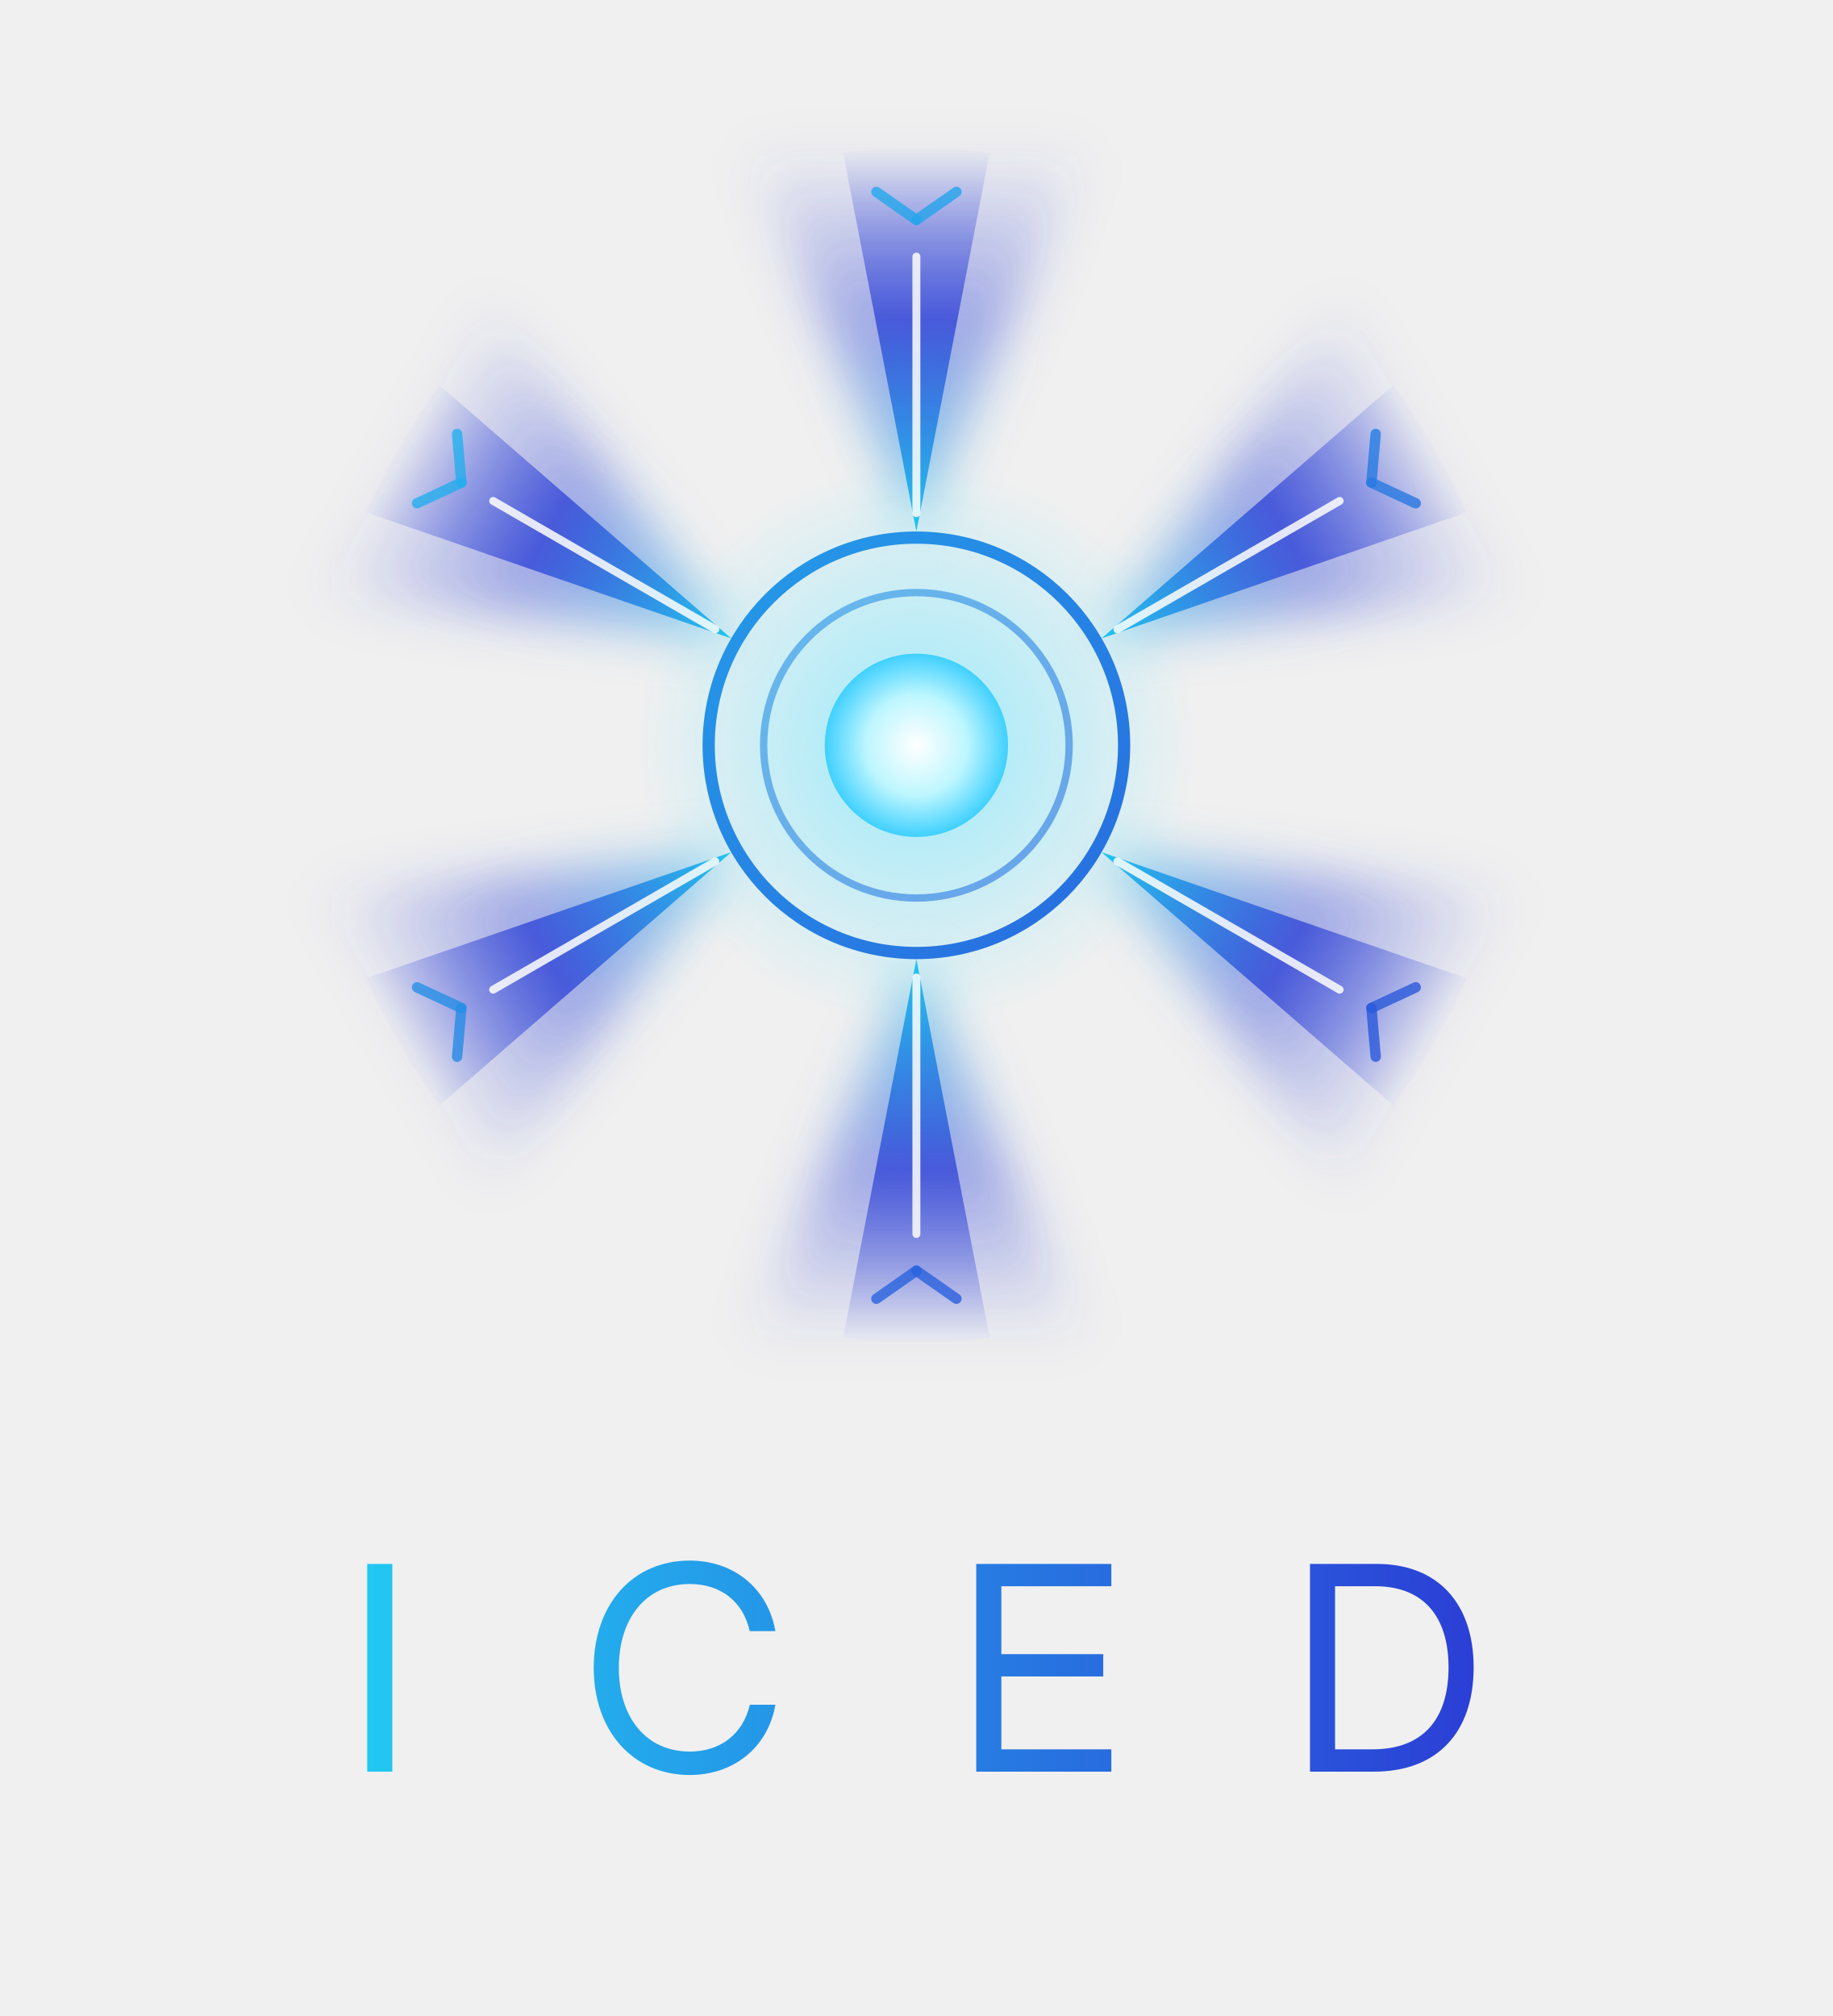
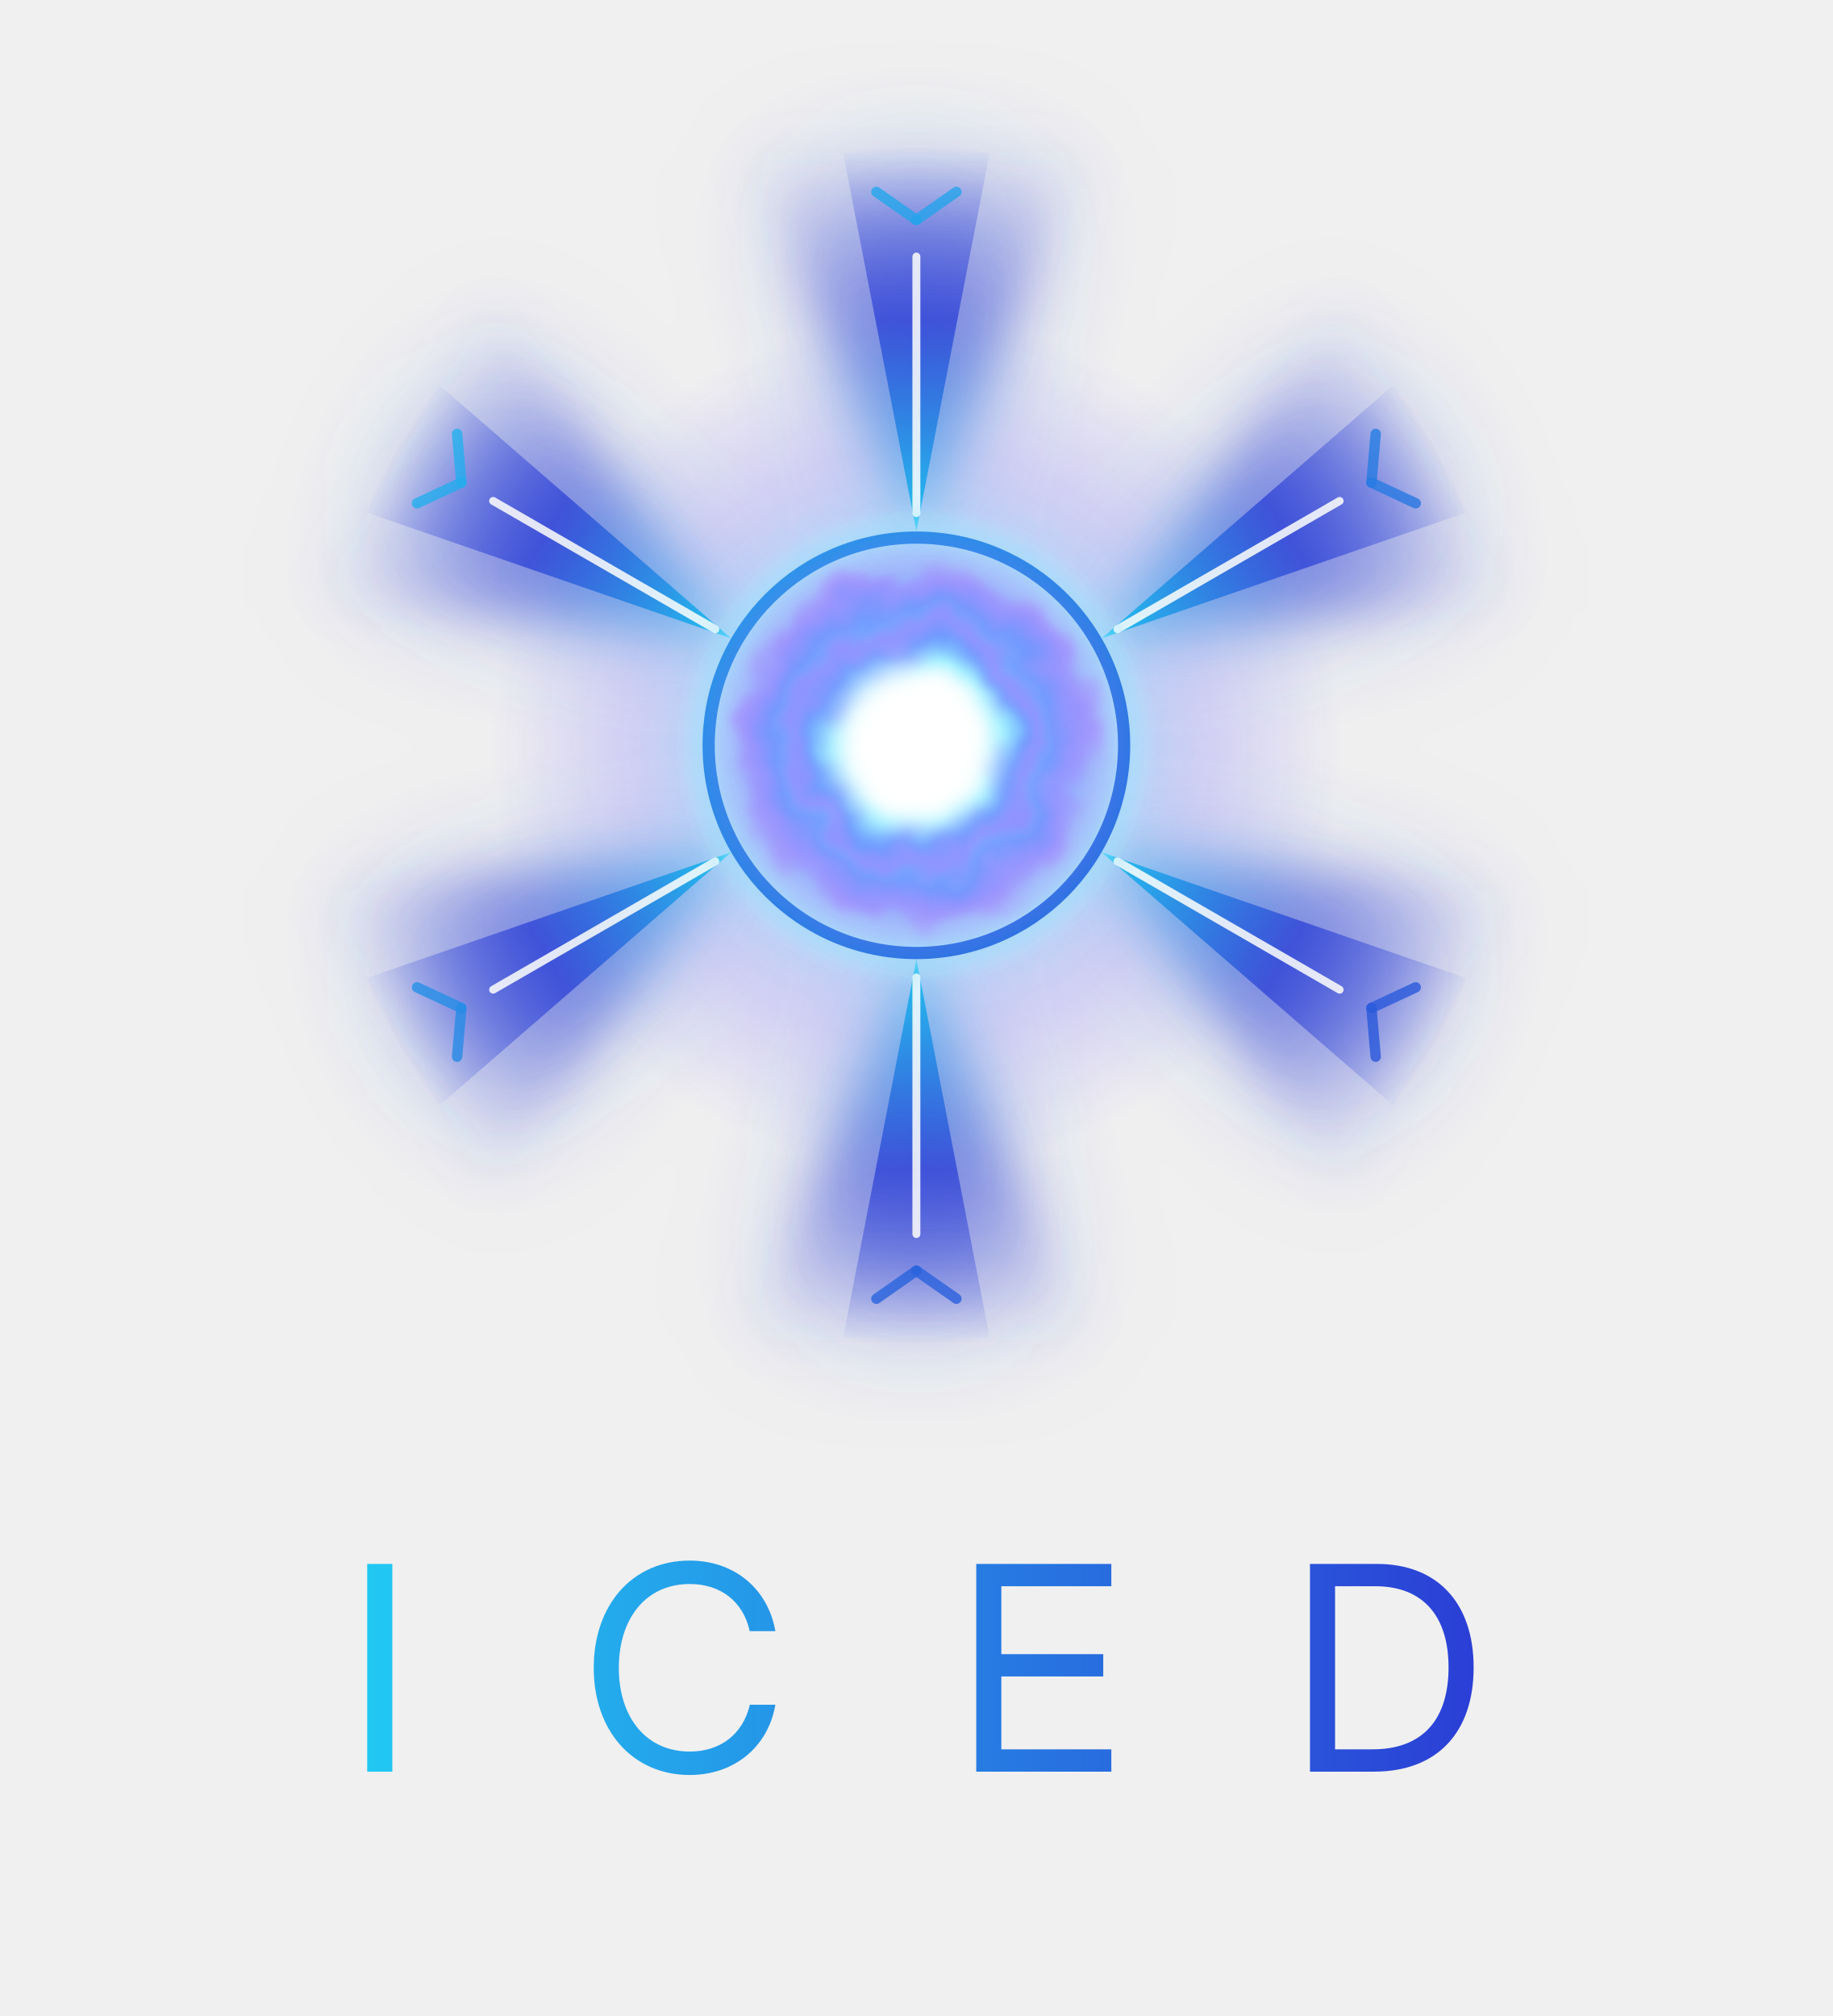
<svg xmlns="http://www.w3.org/2000/svg" viewBox="0 0 300 330" width="600" height="660">
  <defs>
    <linearGradient id="ice" gradientUnits="userSpaceOnUse" x1="-90" y1="-100" x2="90" y2="100">
      <stop offset="0" stop-color="#21C8F2" />
      <stop offset="1" stop-color="#2B3FD6" />
    </linearGradient>
    <linearGradient id="txt" x1="0" y1="0" x2="1" y2="0">
      <stop offset="0" stop-color="#21C8F2" />
      <stop offset="1" stop-color="#2B3FD6" />
    </linearGradient>
    <radialGradient id="core">
      <stop offset="0" stop-color="#FFFFFF" />
      <stop offset=".55" stop-color="#BDF6FF" />
      <stop offset="1" stop-color="#3FD0FF" />
    </radialGradient>
    <radialGradient id="glow">
      <stop offset="0" stop-color="#7FE9FF" stop-opacity=".75" />
      <stop offset="1" stop-color="#7FE9FF" stop-opacity="0" />
    </radialGradient>
  </defs>
  <g transform="translate(150 122)">
-     <filter id="soft" filterUnits="userSpaceOnUse" x="-120" y="-120" width="240" height="240">
+     <filter id="soft" filterUnits="userSpaceOnUse" x="-130" y="-130" width="260" height="260">
      <feGaussianBlur stdDeviation="4" />
    </filter>
-     <circle r="46" fill="url(#glow)" />
+     <filter id="bloom" filterUnits="userSpaceOnUse" x="-130" y="-130" width="260" height="260">
+       <feGaussianBlur stdDeviation="9" />
+     </filter>
+     <filter id="halo" filterUnits="userSpaceOnUse" x="-60" y="-60" width="120" height="120">
+       <feGaussianBlur stdDeviation="2.2" />
+     </filter>
+     <filter id="burn" filterUnits="userSpaceOnUse" x="-50" y="-50" width="100" height="100">
+       <feTurbulence type="fractalNoise" baseFrequency=".09" numOctaves="3" seed="7" result="n" />
+       <feDisplacementMap in="SourceGraphic" in2="n" scale="11" xChannelSelector="R" yChannelSelector="G" result="d" />
+       <feGaussianBlur in="d" stdDeviation=".6" />
+     </filter>
+     <radialGradient id="plasma">
+       <stop offset="0" stop-color="#FFFFFF" />
+       <stop offset=".3" stop-color="#F2FDFF" />
+       <stop offset=".52" stop-color="#8CF0FF" />
+       <stop offset=".75" stop-color="#6A8BFF" stop-opacity=".85" />
+       <stop offset=".9" stop-color="#A46CFF" stop-opacity=".5" />
+       <stop offset="1" stop-color="#B05CFF" stop-opacity="0" />
+     </radialGradient>
+     <radialGradient id="corona">
+       <stop offset="0" stop-color="#E9FDFF" stop-opacity=".95" />
+       <stop offset=".35" stop-color="#7FE9FF" stop-opacity=".6" />
+       <stop offset=".7" stop-color="#7A6BFF" stop-opacity=".22" />
+       <stop offset="1" stop-color="#7A6BFF" stop-opacity="0" />
+     </radialGradient>
+     <circle r="70" fill="url(#corona)" />
+     <g filter="url(#bloom)" opacity=".7">
+       <linearGradient id="b00" gradientUnits="userSpaceOnUse" x1="0.00" y1="-98.00" x2="0.00" y2="-35.00">
+         <stop offset="0" stop-color="#2B3FD6" stop-opacity="0" />
+         <stop offset=".45" stop-color="#2B3FD6" stop-opacity=".75" />
+         <stop offset="1" stop-color="#1FC6F0" />
+       </linearGradient>
+       <path d="M0.00 -35.00L-28.00 -98.00A98 98 0 0 1 28.00 -98.00Z" fill="url(#b00)" opacity=".55" filter="url(#soft)" />
+       <path d="M0.00 -35.00L-12.00 -97.00A98 98 0 0 1 12.00 -97.00Z" fill="url(#b00)" />
+       <path d="M0.00 -38.00L0.00 -80.00" stroke="#fff" stroke-opacity=".85" stroke-width="1.3" stroke-linecap="round" />
+       <path d="M0.00 -86.00L-6.55 -90.59" stroke="url(#ice)" stroke-width="1.7" stroke-linecap="round" opacity=".8" />
+       <path d="M0.00 -86.00L6.55 -90.59" stroke="url(#ice)" stroke-width="1.7" stroke-linecap="round" opacity=".8" />
+       <linearGradient id="b10" gradientUnits="userSpaceOnUse" x1="84.87" y1="-49.00" x2="30.31" y2="-17.50">
+         <stop offset="0" stop-color="#2B3FD6" stop-opacity="0" />
+         <stop offset=".45" stop-color="#2B3FD6" stop-opacity=".75" />
+         <stop offset="1" stop-color="#1FC6F0" />
+       </linearGradient>
+       <path d="M30.31 -17.50L70.87 -73.25A98 98 0 0 1 98.87 -24.75Z" fill="url(#b10)" opacity=".55" filter="url(#soft)" />
+       <path d="M30.31 -17.50L78.00 -58.89A98 98 0 0 1 90.00 -38.11Z" fill="url(#b10)" />
+       <path d="M32.91 -19.00L69.28 -40.00" stroke="#fff" stroke-opacity=".85" stroke-width="1.3" stroke-linecap="round" />
+       <path d="M74.48 -43.00L75.18 -50.97" stroke="url(#ice)" stroke-width="1.7" stroke-linecap="round" opacity=".8" />
+       <path d="M74.48 -43.00L81.73 -39.62" stroke="url(#ice)" stroke-width="1.7" stroke-linecap="round" opacity=".8" />
+       <linearGradient id="b20" gradientUnits="userSpaceOnUse" x1="84.87" y1="49.00" x2="30.31" y2="17.50">
+         <stop offset="0" stop-color="#2B3FD6" stop-opacity="0" />
+         <stop offset=".45" stop-color="#2B3FD6" stop-opacity=".75" />
+         <stop offset="1" stop-color="#1FC6F0" />
+       </linearGradient>
+       <path d="M30.31 17.50L98.87 24.75A98 98 0 0 1 70.87 73.25Z" fill="url(#b20)" opacity=".55" filter="url(#soft)" />
+       <path d="M30.31 17.50L90.00 38.11A98 98 0 0 1 78.00 58.89Z" fill="url(#b20)" />
+       <path d="M32.91 19.00L69.28 40.00" stroke="#fff" stroke-opacity=".85" stroke-width="1.3" stroke-linecap="round" />
+       <path d="M74.48 43.00L81.73 39.62" stroke="url(#ice)" stroke-width="1.7" stroke-linecap="round" opacity=".8" />
+       <path d="M74.48 43.00L75.18 50.97" stroke="url(#ice)" stroke-width="1.7" stroke-linecap="round" opacity=".8" />
+       <linearGradient id="b30" gradientUnits="userSpaceOnUse" x1="0.00" y1="98.00" x2="0.00" y2="35.00">
+         <stop offset="0" stop-color="#2B3FD6" stop-opacity="0" />
+         <stop offset=".45" stop-color="#2B3FD6" stop-opacity=".75" />
+         <stop offset="1" stop-color="#1FC6F0" />
+       </linearGradient>
+       <path d="M0.00 35.00L28.00 98.00A98 98 0 0 1 -28.00 98.00Z" fill="url(#b30)" opacity=".55" filter="url(#soft)" />
+       <path d="M0.00 35.00L12.00 97.00A98 98 0 0 1 -12.00 97.00Z" fill="url(#b30)" />
+       <path d="M0.00 38.00L0.00 80.00" stroke="#fff" stroke-opacity=".85" stroke-width="1.3" stroke-linecap="round" />
+       <path d="M0.00 86.00L6.55 90.59" stroke="url(#ice)" stroke-width="1.7" stroke-linecap="round" opacity=".8" />
+       <path d="M0.00 86.00L-6.55 90.59" stroke="url(#ice)" stroke-width="1.7" stroke-linecap="round" opacity=".8" />
+       <linearGradient id="b40" gradientUnits="userSpaceOnUse" x1="-84.87" y1="49.00" x2="-30.31" y2="17.50">
+         <stop offset="0" stop-color="#2B3FD6" stop-opacity="0" />
+         <stop offset=".45" stop-color="#2B3FD6" stop-opacity=".75" />
+         <stop offset="1" stop-color="#1FC6F0" />
+       </linearGradient>
+       <path d="M-30.31 17.50L-70.87 73.25A98 98 0 0 1 -98.87 24.75Z" fill="url(#b40)" opacity=".55" filter="url(#soft)" />
+       <path d="M-30.31 17.50L-78.00 58.89A98 98 0 0 1 -90.00 38.11Z" fill="url(#b40)" />
+       <path d="M-32.91 19.00L-69.28 40.00" stroke="#fff" stroke-opacity=".85" stroke-width="1.3" stroke-linecap="round" />
+       <path d="M-74.48 43.00L-75.18 50.97" stroke="url(#ice)" stroke-width="1.7" stroke-linecap="round" opacity=".8" />
+       <path d="M-74.48 43.00L-81.73 39.62" stroke="url(#ice)" stroke-width="1.7" stroke-linecap="round" opacity=".8" />
+       <linearGradient id="b50" gradientUnits="userSpaceOnUse" x1="-84.87" y1="-49.00" x2="-30.31" y2="-17.50">
+         <stop offset="0" stop-color="#2B3FD6" stop-opacity="0" />
+         <stop offset=".45" stop-color="#2B3FD6" stop-opacity=".75" />
+         <stop offset="1" stop-color="#1FC6F0" />
+       </linearGradient>
+       <path d="M-30.31 -17.50L-98.87 -24.75A98 98 0 0 1 -70.87 -73.25Z" fill="url(#b50)" opacity=".55" filter="url(#soft)" />
+       <path d="M-30.31 -17.50L-90.00 -38.11A98 98 0 0 1 -78.00 -58.89Z" fill="url(#b50)" />
+       <path d="M-32.91 -19.00L-69.28 -40.00" stroke="#fff" stroke-opacity=".85" stroke-width="1.3" stroke-linecap="round" />
+       <path d="M-74.48 -43.00L-81.73 -39.62" stroke="url(#ice)" stroke-width="1.7" stroke-linecap="round" opacity=".8" />
+       <path d="M-74.48 -43.00L-75.18 -50.97" stroke="url(#ice)" stroke-width="1.7" stroke-linecap="round" opacity=".8" />
+     </g>
    <linearGradient id="b00" gradientUnits="userSpaceOnUse" x1="0.00" y1="-98.00" x2="0.00" y2="-35.00">
      <stop offset="0" stop-color="#2B3FD6" stop-opacity="0" />
      <stop offset=".45" stop-color="#2B3FD6" stop-opacity=".75" />
      <stop offset="1" stop-color="#1FC6F0" />
    </linearGradient>
    <path d="M0.00 -35.00L-28.00 -98.00A98 98 0 0 1 28.00 -98.00Z" fill="url(#b00)" opacity=".55" filter="url(#soft)" />
    <path d="M0.00 -35.00L-12.00 -97.00A98 98 0 0 1 12.00 -97.00Z" fill="url(#b00)" />
    <path d="M0.00 -38.00L0.00 -80.00" stroke="#fff" stroke-opacity=".85" stroke-width="1.3" stroke-linecap="round" />
    <path d="M0.00 -86.00L-6.55 -90.59" stroke="url(#ice)" stroke-width="1.7" stroke-linecap="round" opacity=".8" />
    <path d="M0.00 -86.00L6.55 -90.59" stroke="url(#ice)" stroke-width="1.7" stroke-linecap="round" opacity=".8" />
    <linearGradient id="b10" gradientUnits="userSpaceOnUse" x1="84.87" y1="-49.00" x2="30.31" y2="-17.50">
      <stop offset="0" stop-color="#2B3FD6" stop-opacity="0" />
      <stop offset=".45" stop-color="#2B3FD6" stop-opacity=".75" />
      <stop offset="1" stop-color="#1FC6F0" />
    </linearGradient>
    <path d="M30.31 -17.50L70.87 -73.25A98 98 0 0 1 98.87 -24.75Z" fill="url(#b10)" opacity=".55" filter="url(#soft)" />
    <path d="M30.31 -17.50L78.00 -58.89A98 98 0 0 1 90.00 -38.11Z" fill="url(#b10)" />
    <path d="M32.91 -19.00L69.28 -40.00" stroke="#fff" stroke-opacity=".85" stroke-width="1.3" stroke-linecap="round" />
    <path d="M74.48 -43.00L75.18 -50.97" stroke="url(#ice)" stroke-width="1.7" stroke-linecap="round" opacity=".8" />
    <path d="M74.48 -43.00L81.73 -39.62" stroke="url(#ice)" stroke-width="1.7" stroke-linecap="round" opacity=".8" />
    <linearGradient id="b20" gradientUnits="userSpaceOnUse" x1="84.87" y1="49.00" x2="30.31" y2="17.50">
      <stop offset="0" stop-color="#2B3FD6" stop-opacity="0" />
      <stop offset=".45" stop-color="#2B3FD6" stop-opacity=".75" />
      <stop offset="1" stop-color="#1FC6F0" />
    </linearGradient>
    <path d="M30.31 17.50L98.87 24.75A98 98 0 0 1 70.87 73.25Z" fill="url(#b20)" opacity=".55" filter="url(#soft)" />
    <path d="M30.31 17.50L90.00 38.11A98 98 0 0 1 78.00 58.89Z" fill="url(#b20)" />
    <path d="M32.91 19.00L69.28 40.00" stroke="#fff" stroke-opacity=".85" stroke-width="1.3" stroke-linecap="round" />
    <path d="M74.48 43.00L81.73 39.62" stroke="url(#ice)" stroke-width="1.7" stroke-linecap="round" opacity=".8" />
    <path d="M74.48 43.00L75.18 50.97" stroke="url(#ice)" stroke-width="1.7" stroke-linecap="round" opacity=".8" />
    <linearGradient id="b30" gradientUnits="userSpaceOnUse" x1="0.00" y1="98.00" x2="0.00" y2="35.00">
      <stop offset="0" stop-color="#2B3FD6" stop-opacity="0" />
      <stop offset=".45" stop-color="#2B3FD6" stop-opacity=".75" />
      <stop offset="1" stop-color="#1FC6F0" />
    </linearGradient>
    <path d="M0.00 35.00L28.00 98.00A98 98 0 0 1 -28.00 98.00Z" fill="url(#b30)" opacity=".55" filter="url(#soft)" />
    <path d="M0.00 35.00L12.00 97.00A98 98 0 0 1 -12.00 97.00Z" fill="url(#b30)" />
    <path d="M0.00 38.00L0.00 80.00" stroke="#fff" stroke-opacity=".85" stroke-width="1.3" stroke-linecap="round" />
    <path d="M0.00 86.00L6.55 90.59" stroke="url(#ice)" stroke-width="1.7" stroke-linecap="round" opacity=".8" />
    <path d="M0.00 86.00L-6.55 90.59" stroke="url(#ice)" stroke-width="1.7" stroke-linecap="round" opacity=".8" />
    <linearGradient id="b40" gradientUnits="userSpaceOnUse" x1="-84.87" y1="49.00" x2="-30.31" y2="17.50">
      <stop offset="0" stop-color="#2B3FD6" stop-opacity="0" />
      <stop offset=".45" stop-color="#2B3FD6" stop-opacity=".75" />
      <stop offset="1" stop-color="#1FC6F0" />
    </linearGradient>
    <path d="M-30.31 17.50L-70.87 73.25A98 98 0 0 1 -98.87 24.75Z" fill="url(#b40)" opacity=".55" filter="url(#soft)" />
    <path d="M-30.31 17.50L-78.00 58.89A98 98 0 0 1 -90.00 38.11Z" fill="url(#b40)" />
    <path d="M-32.91 19.00L-69.28 40.00" stroke="#fff" stroke-opacity=".85" stroke-width="1.3" stroke-linecap="round" />
    <path d="M-74.48 43.00L-75.18 50.97" stroke="url(#ice)" stroke-width="1.7" stroke-linecap="round" opacity=".8" />
    <path d="M-74.48 43.00L-81.73 39.62" stroke="url(#ice)" stroke-width="1.7" stroke-linecap="round" opacity=".8" />
    <linearGradient id="b50" gradientUnits="userSpaceOnUse" x1="-84.87" y1="-49.00" x2="-30.31" y2="-17.50">
      <stop offset="0" stop-color="#2B3FD6" stop-opacity="0" />
      <stop offset=".45" stop-color="#2B3FD6" stop-opacity=".75" />
      <stop offset="1" stop-color="#1FC6F0" />
    </linearGradient>
    <path d="M-30.31 -17.50L-98.87 -24.75A98 98 0 0 1 -70.87 -73.25Z" fill="url(#b50)" opacity=".55" filter="url(#soft)" />
    <path d="M-30.31 -17.50L-90.00 -38.11A98 98 0 0 1 -78.00 -58.89Z" fill="url(#b50)" />
    <path d="M-32.91 -19.00L-69.28 -40.00" stroke="#fff" stroke-opacity=".85" stroke-width="1.3" stroke-linecap="round" />
    <path d="M-74.48 -43.00L-81.73 -39.62" stroke="url(#ice)" stroke-width="1.7" stroke-linecap="round" opacity=".8" />
    <path d="M-74.48 -43.00L-75.18 -50.97" stroke="url(#ice)" stroke-width="1.7" stroke-linecap="round" opacity=".8" />
+     <circle r="34" fill="none" stroke="#9FF2FF" stroke-width="5" opacity=".7" filter="url(#halo)" />
    <circle r="34" fill="none" stroke="url(#ice)" stroke-width="2" />
-     <circle r="25" fill="none" stroke="url(#ice)" stroke-width="1.2" opacity=".6" />
-     <circle r="15" fill="url(#core)" />
+     <circle r="33" fill="url(#plasma)" filter="url(#soft)" opacity=".9" />
+     <circle r="30" fill="url(#plasma)" filter="url(#burn)" opacity=".85" />
+     <circle r="22" fill="url(#plasma)" filter="url(#burn)" />
+     <circle r="13" fill="#fff" filter="url(#halo)" />
  </g>
  <path fill="url(#txt)" transform="translate(56.73 290)" d="M7.485 -34.0H3.377V0.0H7.485ZM56.178 0.548C63.297 0.548 68.956 -3.879 70.188 -10.953H66.012C64.849 -6.024 61.084 -3.286 56.178 -3.286C49.012 -3.286 44.563 -8.899 44.563 -16.977C44.563 -25.101 49.012 -30.714 56.178 -30.714C61.129 -30.714 64.894 -27.953 65.99 -23.001H70.188C68.933 -30.098 63.297 -34.548 56.178 -34.548C46.753 -34.548 40.455 -27.268 40.455 -16.977C40.455 -6.754 46.776 0.548 56.178 0.548ZM103.068 0.0H125.179V-3.651H107.175V-15.585H123.856V-19.236H107.175V-30.349H125.179V-34.0H103.068ZM168.19 0.0C178.55 0.0 184.483 -6.435 184.483 -17.068C184.483 -27.611 178.55 -34.0 168.647 -34.0H157.694V0.0ZM161.801 -3.651V-30.349H168.373C176.36 -30.349 180.376 -25.283 180.376 -17.068C180.376 -8.762 176.36 -3.651 167.917 -3.651Z" />
</svg>
